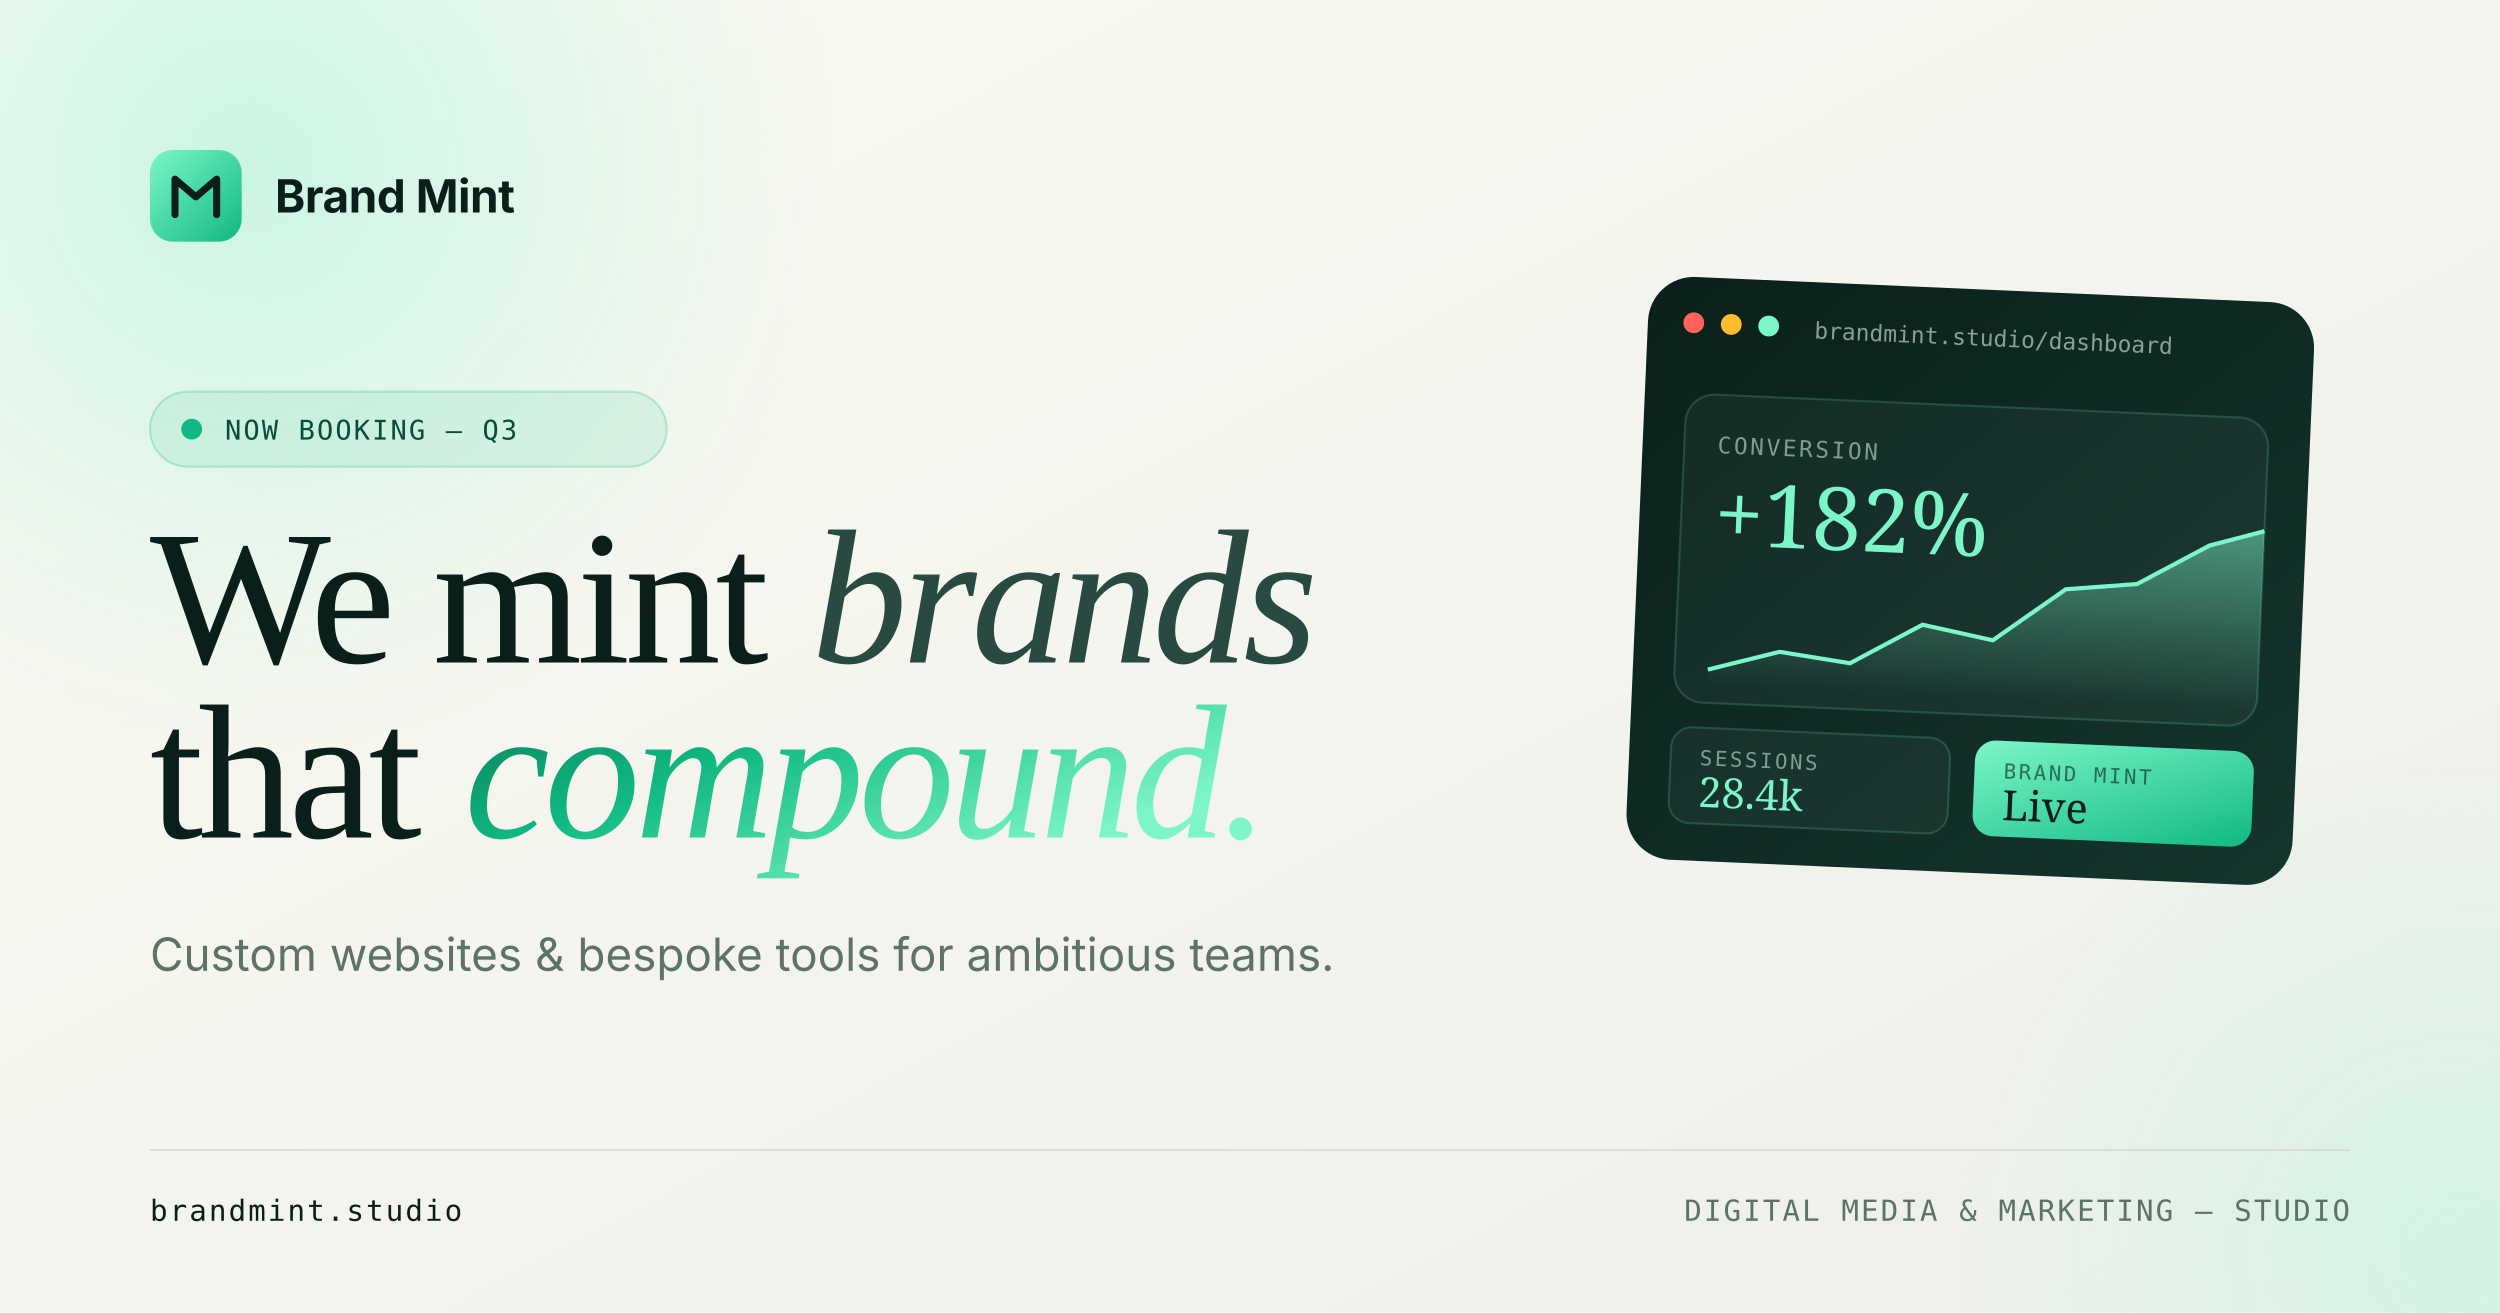
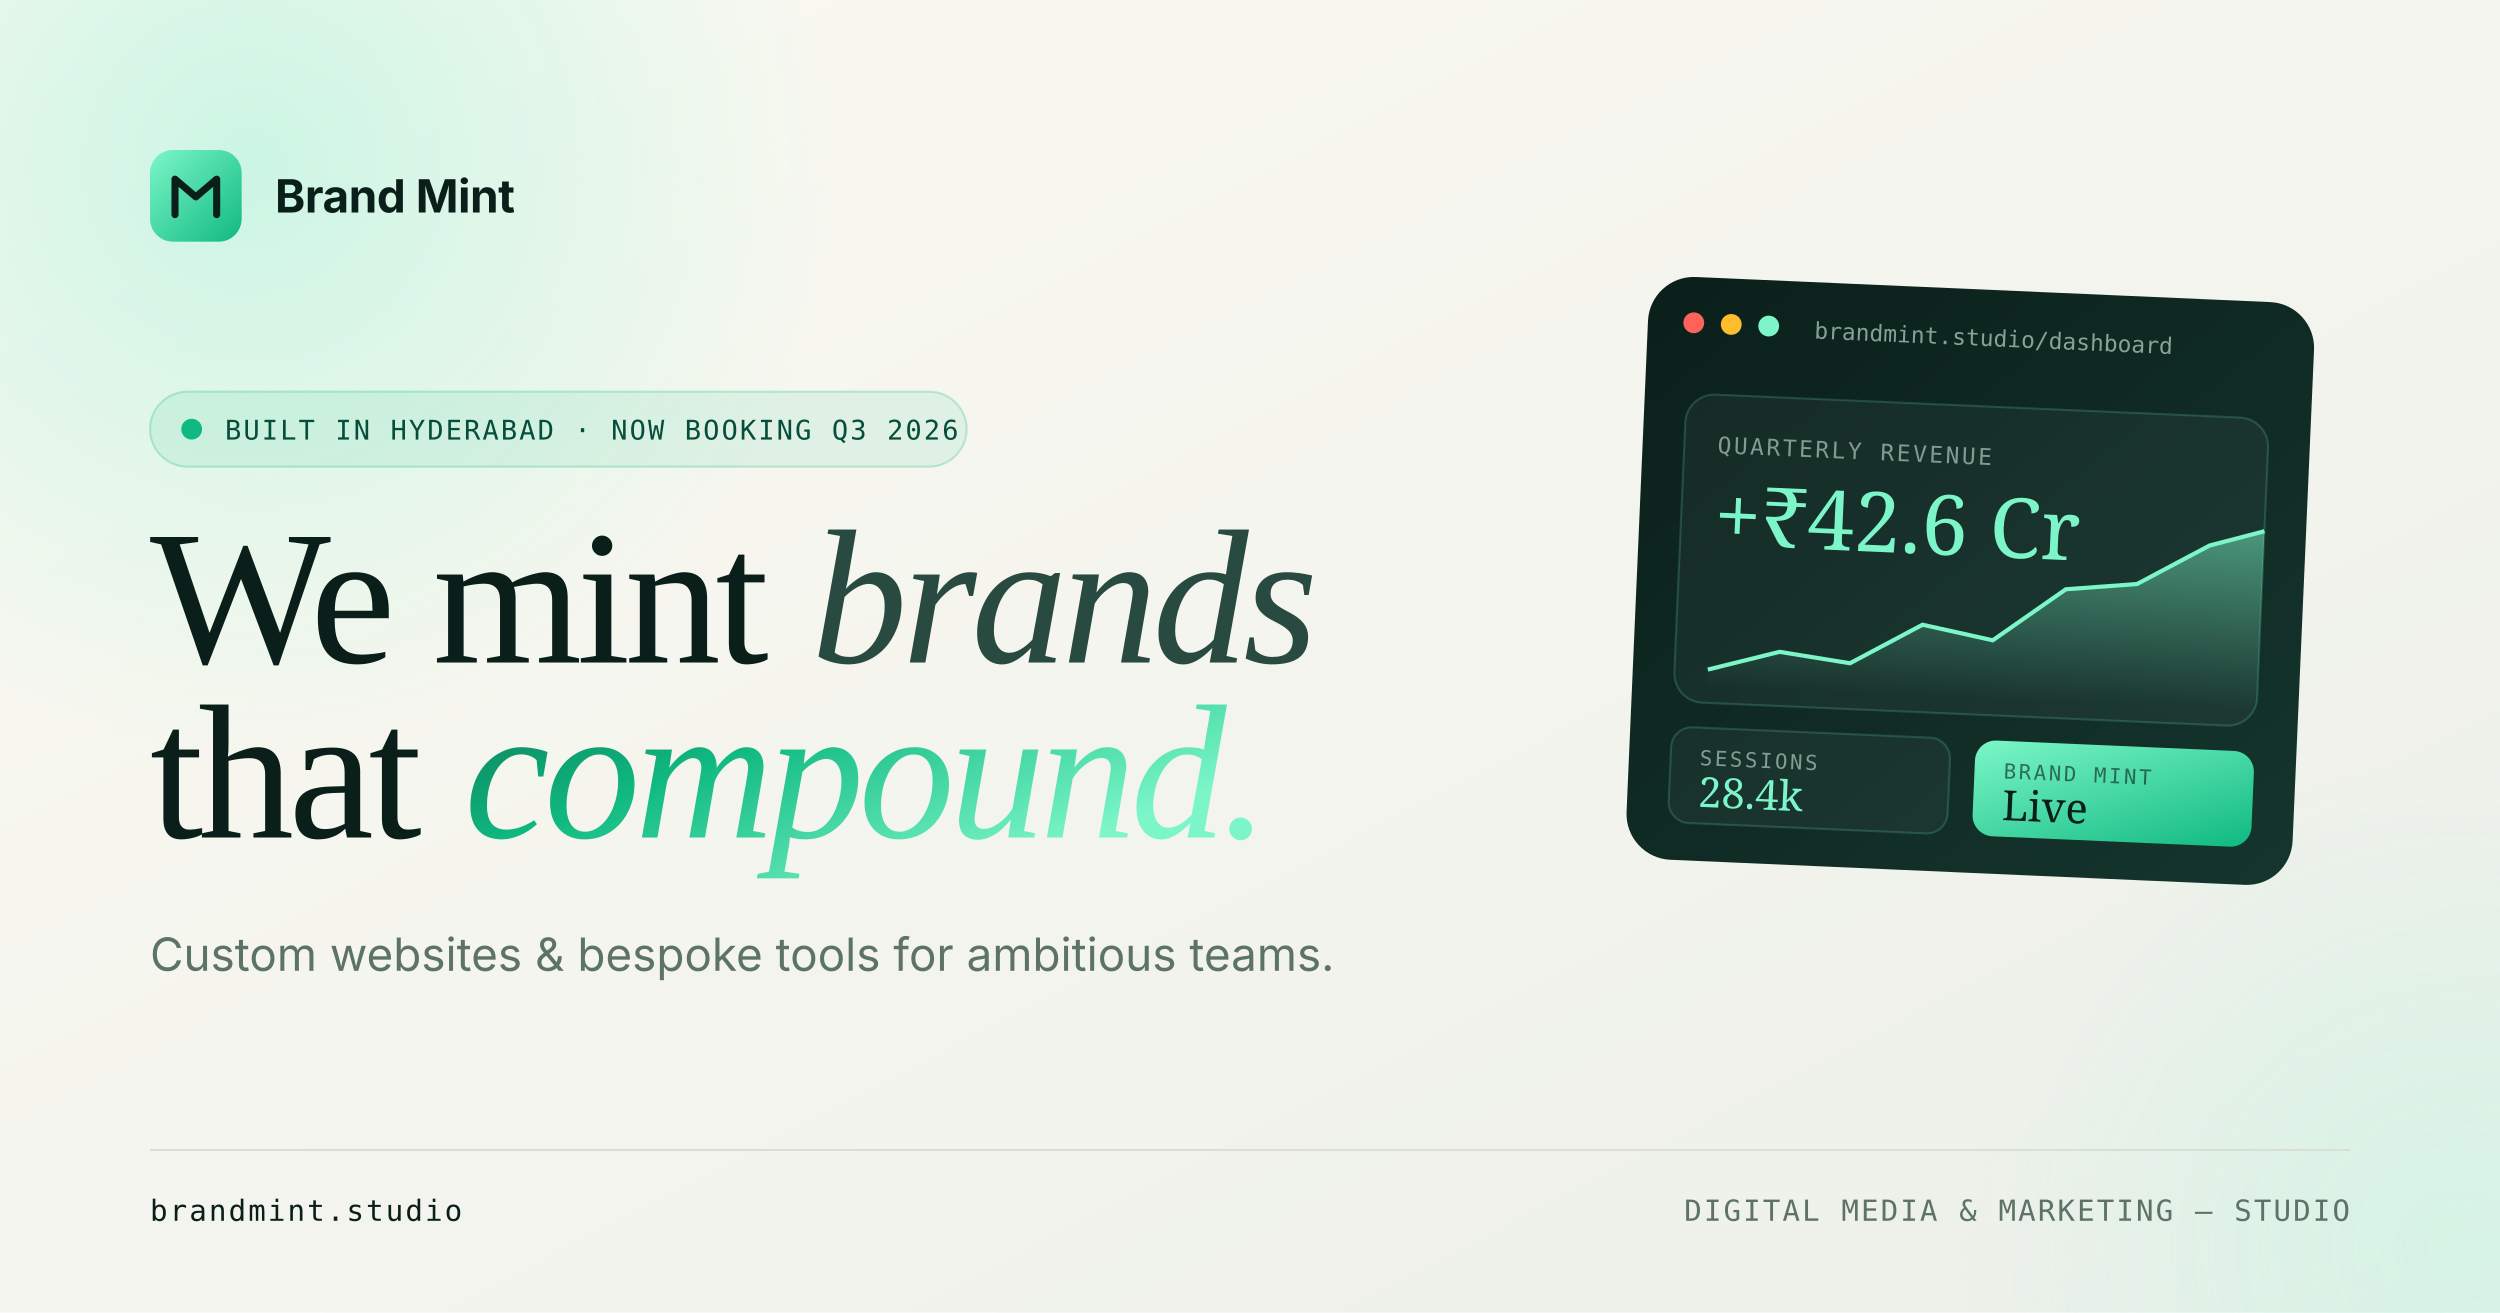
<svg xmlns="http://www.w3.org/2000/svg" viewBox="0 0 1200 630" width="1200" height="630" role="img" aria-label="Brand Mint — We mint brands that compound.">
  <defs>
    <linearGradient id="bg" x1="0" y1="0" x2="1" y2="1">
      <stop offset="0%" stop-color="#FBFAF2" />
      <stop offset="100%" stop-color="#ECEFE9" />
    </linearGradient>
    <linearGradient id="mark" x1="0" y1="0" x2="1" y2="1">
      <stop offset="0%" stop-color="#7CF6C8" />
      <stop offset="100%" stop-color="#10B981" />
    </linearGradient>
    <linearGradient id="card" x1="0" y1="0" x2="1" y2="1">
      <stop offset="0%" stop-color="#0B1F1A" />
      <stop offset="100%" stop-color="#14352D" />
    </linearGradient>
    <linearGradient id="grad-text" x1="0" y1="0" x2="1" y2="0.4">
      <stop offset="0%" stop-color="#064E3B" />
      <stop offset="55%" stop-color="#10B981" />
      <stop offset="100%" stop-color="#7CF6C8" />
    </linearGradient>
    <linearGradient id="line" x1="0" y1="0" x2="0" y2="1">
      <stop offset="0%" stop-color="#7CF6C8" stop-opacity="0.5" />
      <stop offset="100%" stop-color="#7CF6C8" stop-opacity="0" />
    </linearGradient>
    <radialGradient id="orb" cx="0.5" cy="0.5" r="0.5">
      <stop offset="0%" stop-color="#C7F5E2" stop-opacity="0.9" />
      <stop offset="100%" stop-color="#C7F5E2" stop-opacity="0" />
    </radialGradient>
  </defs>
  <rect width="1200" height="630" fill="url(#bg)" />
  <circle cx="120" cy="80" r="280" fill="url(#orb)" />
  <circle cx="1180" cy="600" r="240" fill="url(#orb)" opacity="0.7" />
  <g transform="translate(72, 72)">
    <rect width="44" height="44" rx="11" fill="url(#mark)" />
    <path d="M12 31V14l10 8.5L32 14v17" stroke="#0B1F1A" stroke-width="3.4" stroke-linecap="round" stroke-linejoin="round" fill="none" />
    <text x="60" y="30" font-family="Inter, system-ui, sans-serif" font-size="22" font-weight="700" fill="#0B1F1A" letter-spacing="-0.2">Brand Mint</text>
  </g>
  <g transform="translate(72, 188)">
-     <rect width="248" height="36" rx="18" fill="rgba(16,185,129,0.10)" stroke="rgba(16,185,129,0.25)" />
+     <rect width="392" height="36" rx="18" fill="rgba(16,185,129,0.10)" stroke="rgba(16,185,129,0.25)" />
    <circle cx="20" cy="18" r="5" fill="#10B981" />
-     <text x="36" y="23" font-family="JetBrains Mono, ui-monospace, monospace" font-size="13" fill="#064E3B" letter-spacing="1">NOW BOOKING — Q3</text>
+     <text x="36" y="23" font-family="JetBrains Mono, ui-monospace, monospace" font-size="13" fill="#064E3B" letter-spacing="1">BUILT IN HYDERABAD · NOW BOOKING Q3 2026</text>
  </g>
  <text x="72" y="318" font-family="Instrument Serif, Times New Roman, serif" font-size="92" fill="#0B1F1A" letter-spacing="-2.5">We mint <tspan font-style="italic" fill="#294A40">brands</tspan>
  </text>
  <text x="72" y="402" font-family="Instrument Serif, Times New Roman, serif" font-size="92" fill="#0B1F1A" letter-spacing="-2.5">that <tspan font-style="italic" fill="url(#grad-text)">compound.</tspan>
  </text>
  <text x="72" y="466" font-family="Inter, system-ui, sans-serif" font-size="22" fill="#5D7368">Custom websites &amp; bespoke tools for ambitious teams.</text>
  <line x1="72" y1="552" x2="1128" y2="552" stroke="#D8E0D4" />
  <text x="72" y="586" font-family="JetBrains Mono, ui-monospace, monospace" font-size="14" fill="#0B1F1A" letter-spacing="1">brandmint.studio</text>
  <text x="1128" y="586" text-anchor="end" font-family="JetBrains Mono, ui-monospace, monospace" font-size="14" fill="#5D7368" letter-spacing="1">DIGITAL MEDIA &amp; MARKETING — STUDIO</text>
  <g transform="translate(792, 132) rotate(2.5)">
    <rect width="320" height="280" rx="22" fill="url(#card)" />
    <circle cx="22" cy="22" r="5" fill="#FF6259" />
    <circle cx="40" cy="22" r="5" fill="#FFBD2D" />
    <circle cx="58" cy="22" r="5" fill="#7CF6C8" />
    <text x="80" y="27" font-family="JetBrains Mono, ui-monospace, monospace" font-size="11" fill="rgba(214,245,230,0.6)">brandmint.studio/dashboard</text>
    <rect x="20" y="56" width="280" height="148" rx="14" fill="rgba(255,255,255,0.04)" stroke="rgba(124,246,200,0.18)" />
-     <text x="36" y="84" font-family="JetBrains Mono, ui-monospace, monospace" font-size="11" fill="rgba(214,245,230,0.55)" letter-spacing="1.2">CONVERSION</text>
-     <text x="36" y="128" font-family="Instrument Serif, serif" font-size="42" fill="#7CF6C8">+182%</text>
+     <text x="36" y="84" font-family="JetBrains Mono, ui-monospace, monospace" font-size="11" fill="rgba(214,245,230,0.55)" letter-spacing="1.2">QUARTERLY REVENUE</text>
+     <text x="36" y="128" font-family="Instrument Serif, serif" font-size="40" fill="#7CF6C8">+₹42.6 Cr</text>
    <path d="M36 188 L70 178 L104 182 L138 162 L172 168 L206 142 L240 138 L274 118 L300 110" stroke="#7CF6C8" stroke-width="2" fill="none" />
    <path d="M36 188 L70 178 L104 182 L138 162 L172 168 L206 142 L240 138 L274 118 L300 110 L300 196 L36 196 Z" fill="url(#line)" />
    <rect x="20" y="216" width="134" height="46" rx="10" fill="rgba(255,255,255,0.04)" stroke="rgba(124,246,200,0.18)" />
    <text x="34" y="234" font-family="JetBrains Mono, ui-monospace, monospace" font-size="10" fill="rgba(214,245,230,0.55)" letter-spacing="1.2">SESSIONS</text>
    <text x="34" y="254" font-family="Instrument Serif, serif" font-size="20" fill="#7CF6C8">28.4k</text>
    <rect x="166" y="216" width="134" height="46" rx="10" fill="url(#mark)" />
    <text x="180" y="234" font-family="JetBrains Mono, ui-monospace, monospace" font-size="10" fill="rgba(11,31,26,0.6)" letter-spacing="1.2">BRAND MINT</text>
    <text x="180" y="254" font-family="Instrument Serif, serif" font-size="20" fill="#0B1F1A">Live</text>
  </g>
</svg>
